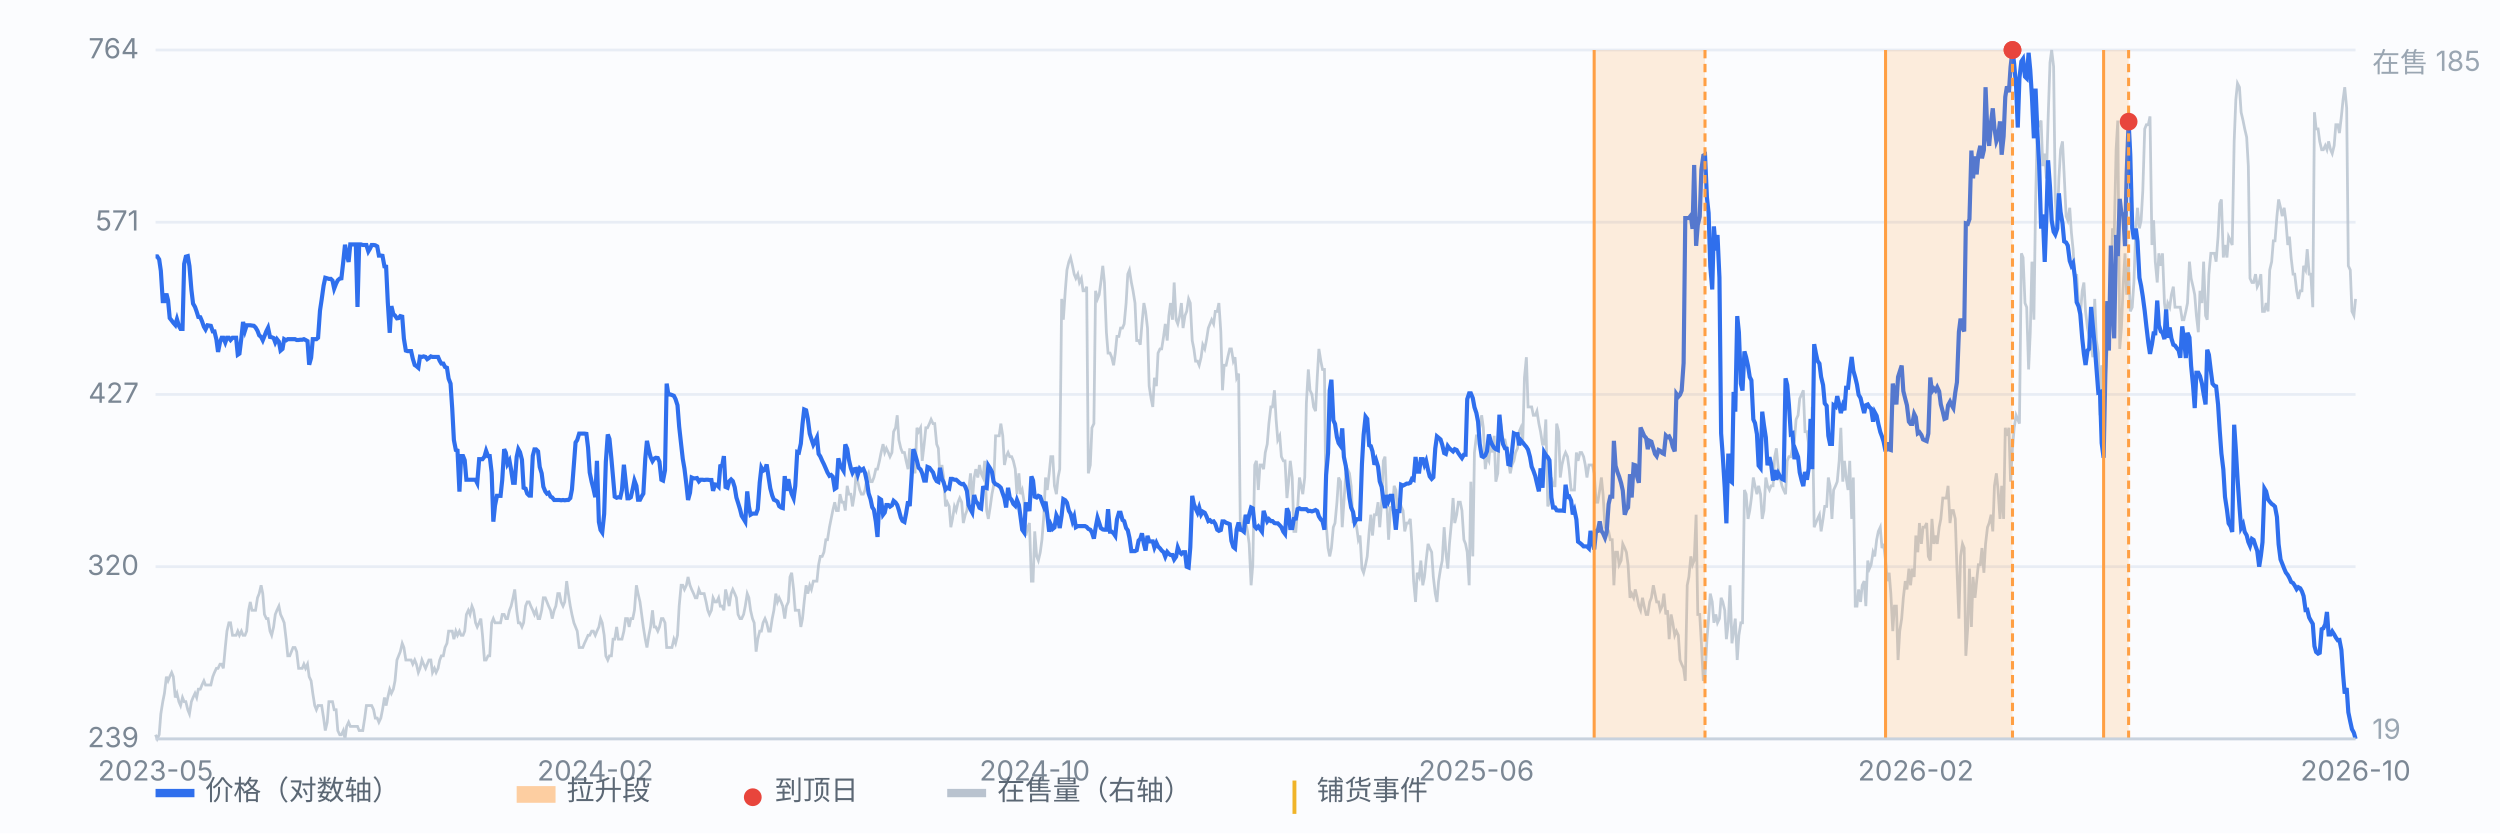
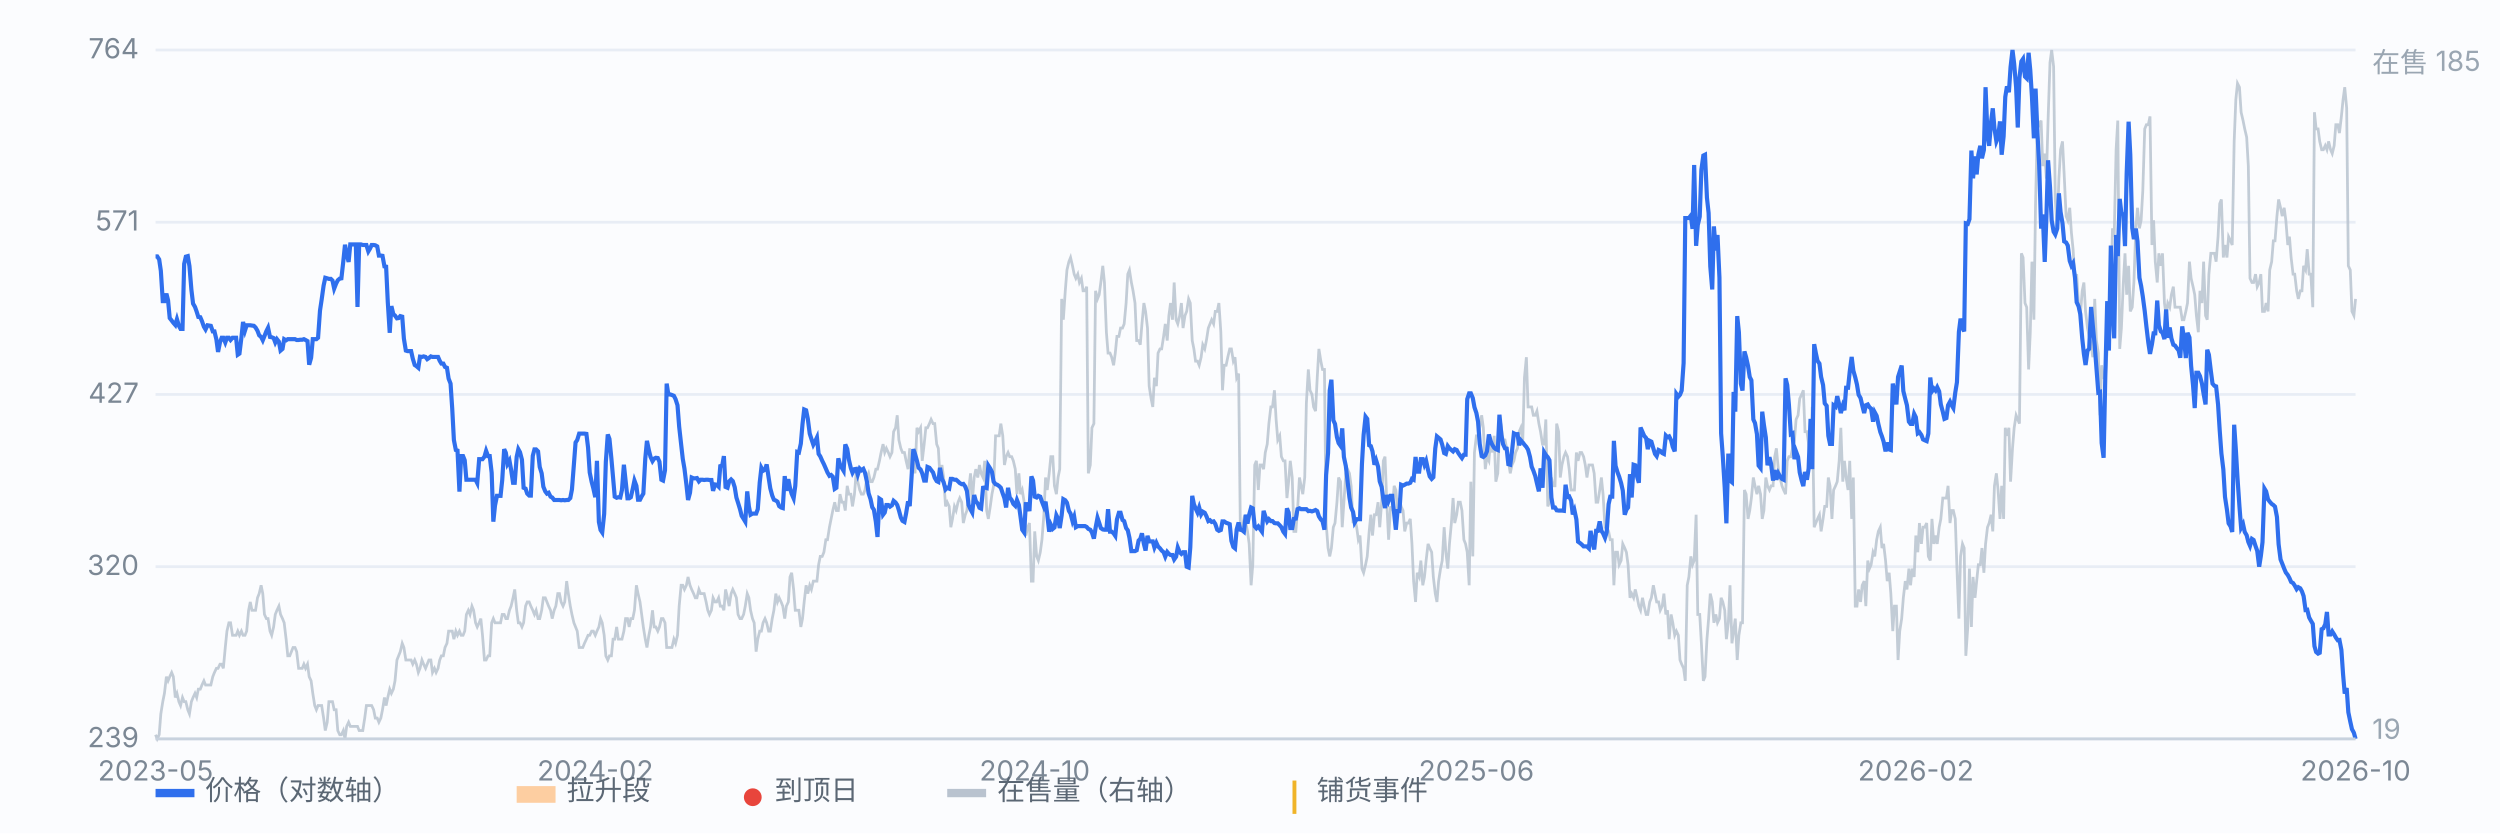
<svg xmlns="http://www.w3.org/2000/svg" viewBox="0 0 900 300" preserveAspectRatio="xMidYMid meet" style="width:100%;max-width:900px;height:auto;display:block" font-family="-apple-system,Segoe UI,Microsoft YaHei,sans-serif" font-size="10">
  <rect x="0" y="0" width="900" height="300" fill="#fbfcfe" />
  <line x1="56" y1="266.0" x2="848" y2="266.0" stroke="#e8edf5" stroke-width="1" />
  <text x="50" y="269.0" text-anchor="end" fill="#7b8794">239</text>
  <line x1="56" y1="204.0" x2="848" y2="204.0" stroke="#e8edf5" stroke-width="1" />
  <text x="50" y="207.0" text-anchor="end" fill="#7b8794">320</text>
  <line x1="56" y1="142.0" x2="848" y2="142.0" stroke="#e8edf5" stroke-width="1" />
  <text x="50" y="145.0" text-anchor="end" fill="#7b8794">427</text>
  <line x1="56" y1="80.0" x2="848" y2="80.0" stroke="#e8edf5" stroke-width="1" />
  <text x="50" y="83.0" text-anchor="end" fill="#7b8794">571</text>
  <line x1="56" y1="18.0" x2="848" y2="18.0" stroke="#e8edf5" stroke-width="1" />
  <text x="50" y="21.0" text-anchor="end" fill="#7b8794">764</text>
  <path d="M56.0 264.5 L56.6 266.0 L57.3 264.5 L57.9 257.0 L58.6 252.6 L59.2 249.6 L59.9 243.6 L60.5 245.1 L61.1 243.6 L61.8 242.1 L62.4 243.6 L63.1 251.1 L63.7 249.6 L64.4 252.6 L65.0 254.0 L65.7 251.1 L66.3 252.6 L66.9 252.6 L67.6 255.5 L68.2 257.0 L68.9 252.6 L69.5 251.1 L70.2 249.6 L70.8 251.1 L71.4 248.1 L72.1 248.1 L72.7 246.6 L73.4 245.1 L74.0 246.6 L74.7 246.6 L75.3 246.6 L75.9 246.6 L76.6 243.6 L77.2 242.1 L77.9 240.6 L78.5 240.6 L79.2 239.1 L79.8 239.1 L80.4 240.6 L81.1 233.1 L81.7 227.2 L82.4 224.2 L83.0 224.2 L83.7 228.7 L84.3 228.7 L85.0 228.7 L85.6 227.2 L86.2 228.7 L86.9 227.2 L87.5 228.7 L88.2 228.7 L88.8 227.2 L89.5 219.7 L90.1 216.7 L90.7 219.7 L91.4 219.7 L92.0 219.7 L92.7 215.2 L93.3 213.7 L94.0 210.7 L94.6 213.7 L95.2 221.2 L95.9 222.7 L96.5 222.7 L97.2 227.2 L97.8 228.7 L98.5 225.7 L99.1 221.2 L99.7 219.7 L100.4 218.2 L101.0 221.2 L101.7 222.7 L102.3 224.2 L103.0 230.1 L103.6 236.1 L104.3 236.1 L104.9 234.6 L105.5 233.1 L106.2 233.1 L106.8 234.6 L107.5 240.6 L108.1 240.6 L108.8 240.6 L109.4 239.1 L110.0 240.6 L110.7 239.1 L111.3 243.6 L112.0 245.1 L112.6 249.6 L113.3 254.0 L113.9 255.5 L114.5 254.0 L115.2 254.0 L115.8 254.0 L116.5 258.5 L117.1 263.0 L117.8 260.0 L118.4 252.6 L119.1 252.6 L119.7 252.6 L120.3 255.5 L121.0 255.5 L121.6 263.0 L122.3 264.5 L122.9 264.5 L123.6 263.0 L124.2 266.0 L124.8 261.5 L125.5 260.0 L126.1 261.5 L126.8 261.5 L127.4 261.5 L128.1 261.5 L128.7 261.5 L129.3 263.0 L130.0 263.0 L130.6 263.0 L131.3 258.5 L131.9 254.0 L132.6 254.0 L133.2 254.0 L133.8 254.0 L134.5 255.5 L135.1 258.5 L135.8 258.5 L136.4 260.0 L137.1 258.5 L137.7 255.5 L138.4 251.1 L139.0 254.0 L139.6 251.1 L140.3 248.1 L140.9 249.6 L141.6 248.1 L142.2 245.1 L142.9 237.6 L143.5 236.1 L144.1 234.6 L144.8 231.6 L145.4 233.1 L146.1 237.6 L146.7 237.6 L147.4 237.6 L148.0 237.6 L148.6 239.1 L149.3 237.6 L149.9 239.1 L150.6 242.1 L151.2 240.6 L151.9 237.6 L152.5 239.1 L153.2 240.6 L153.8 239.1 L154.4 237.6 L155.1 237.6 L155.7 242.1 L156.4 240.6 L157.0 242.1 L157.7 240.6 L158.3 237.6 L158.9 236.1 L159.6 236.1 L160.2 233.1 L160.9 231.6 L161.5 227.2 L162.2 227.2 L162.8 227.2 L163.4 230.1 L164.1 227.2 L164.7 228.7 L165.4 227.2 L166.0 228.7 L166.7 228.7 L167.3 227.2 L167.9 221.2 L168.6 219.7 L169.2 221.2 L169.9 218.2 L170.5 219.7 L171.2 224.2 L171.8 225.7 L172.5 224.2 L173.1 222.7 L173.7 228.7 L174.4 237.6 L175.0 237.6 L175.7 236.1 L176.3 236.1 L177.0 224.2 L177.6 222.7 L178.2 224.2 L178.9 224.2 L179.5 224.2 L180.2 224.2 L180.8 221.2 L181.5 221.2 L182.1 222.7 L182.7 222.7 L183.4 219.7 L184.0 218.2 L184.7 215.2 L185.3 212.2 L186.0 219.7 L186.6 224.2 L187.2 224.2 L187.9 225.7 L188.5 224.2 L189.2 218.2 L189.8 216.7 L190.5 216.7 L191.1 218.2 L191.8 219.7 L192.4 221.2 L193.0 219.7 L193.7 222.7 L194.3 222.7 L195.0 219.7 L195.6 215.2 L196.3 215.2 L196.9 216.7 L197.5 218.2 L198.2 219.7 L198.8 222.7 L199.5 219.7 L200.1 218.2 L200.8 213.7 L201.4 213.7 L202.0 216.7 L202.7 218.2 L203.3 216.7 L204.0 209.2 L204.6 213.7 L205.3 218.2 L205.9 221.2 L206.6 224.2 L207.2 225.7 L207.8 227.2 L208.5 233.1 L209.1 233.1 L209.8 233.1 L210.4 231.6 L211.1 230.1 L211.7 228.7 L212.3 228.7 L213.0 227.2 L213.6 227.2 L214.3 228.7 L214.9 227.2 L215.6 225.7 L216.2 222.7 L216.8 224.2 L217.5 228.7 L218.1 236.1 L218.8 237.6 L219.4 236.1 L220.1 236.1 L220.7 230.1 L221.3 230.1 L222.0 225.7 L222.6 230.1 L223.3 230.1 L223.9 230.1 L224.6 227.2 L225.2 222.7 L225.9 222.7 L226.5 225.7 L227.1 222.7 L227.8 222.7 L228.4 219.7 L229.1 210.7 L229.7 213.7 L230.4 216.7 L231.0 221.2 L231.6 225.7 L232.3 230.1 L232.9 233.1 L233.6 228.7 L234.2 225.7 L234.9 219.7 L235.5 225.7 L236.1 225.7 L236.8 227.2 L237.4 225.7 L238.1 222.7 L238.7 222.7 L239.4 224.2 L240.0 233.1 L240.6 233.1 L241.3 233.1 L241.9 233.1 L242.6 230.1 L243.2 231.6 L243.9 228.7 L244.5 218.2 L245.2 210.7 L245.8 210.7 L246.4 212.2 L247.1 210.7 L247.7 207.7 L248.4 210.7 L249.0 212.2 L249.7 213.7 L250.3 215.2 L250.9 215.2 L251.6 212.2 L252.2 213.7 L252.9 213.7 L253.5 213.7 L254.2 216.7 L254.8 219.7 L255.4 221.2 L256.1 219.7 L256.7 215.2 L257.4 216.7 L258.0 216.7 L258.7 215.2 L259.3 218.2 L260.0 218.2 L260.6 219.7 L261.2 212.2 L261.9 215.2 L262.5 218.2 L263.2 213.7 L263.8 212.2 L264.5 213.7 L265.1 215.2 L265.7 221.2 L266.4 222.7 L267.0 222.7 L267.7 221.2 L268.3 218.2 L269.0 213.7 L269.6 215.2 L270.2 219.7 L270.9 222.7 L271.5 224.2 L272.2 234.6 L272.8 230.1 L273.5 227.2 L274.1 227.2 L274.7 224.2 L275.4 222.7 L276.0 224.2 L276.7 227.2 L277.3 227.2 L278.0 222.7 L278.6 219.7 L279.3 213.7 L279.9 216.7 L280.5 215.2 L281.2 216.7 L281.8 218.2 L282.5 222.7 L283.1 218.2 L283.8 216.7 L284.4 207.7 L285.0 206.2 L285.7 212.2 L286.3 219.7 L287.0 219.7 L287.6 219.7 L288.3 225.7 L288.9 222.7 L289.5 216.7 L290.2 210.7 L290.8 213.7 L291.5 210.7 L292.1 212.2 L292.8 209.2 L293.4 209.2 L294.1 209.2 L294.7 203.3 L295.3 200.3 L296.0 200.3 L296.6 198.8 L297.3 194.3 L297.9 194.3 L298.6 189.8 L299.2 186.8 L299.8 183.8 L300.5 180.8 L301.1 183.8 L301.8 183.8 L302.4 177.9 L303.1 180.8 L303.7 180.8 L304.3 183.8 L305.0 174.9 L305.6 177.9 L306.3 177.9 L306.9 182.3 L307.6 177.9 L308.2 170.4 L308.8 173.4 L309.5 176.4 L310.1 177.9 L310.8 177.9 L311.4 176.4 L312.1 171.9 L312.7 170.4 L313.4 173.4 L314.0 173.4 L314.6 171.9 L315.3 168.9 L315.9 168.9 L316.6 165.9 L317.2 162.9 L317.9 159.9 L318.5 162.9 L319.1 161.4 L319.8 162.9 L320.4 164.4 L321.1 162.9 L321.7 155.4 L322.4 154.0 L323.0 149.5 L323.6 158.4 L324.3 161.4 L324.9 162.9 L325.6 162.9 L326.2 165.9 L326.9 168.9 L327.5 161.4 L328.1 170.4 L328.8 167.4 L329.4 170.4 L330.1 154.0 L330.7 155.4 L331.4 154.0 L332.0 165.9 L332.7 159.9 L333.3 154.0 L333.9 154.0 L334.6 152.5 L335.2 151.0 L335.9 152.5 L336.5 152.5 L337.2 159.9 L337.8 161.4 L338.4 171.9 L339.1 167.4 L339.7 171.9 L340.4 182.3 L341.0 180.8 L341.7 182.3 L342.3 189.8 L342.9 186.8 L343.6 182.3 L344.2 183.8 L344.9 180.8 L345.5 179.3 L346.2 180.8 L346.8 188.3 L347.5 185.3 L348.1 183.8 L348.7 176.4 L349.4 170.4 L350.0 180.8 L350.7 171.9 L351.3 168.9 L352.0 171.9 L352.6 167.4 L353.2 170.4 L353.9 171.9 L354.5 165.9 L355.2 183.8 L355.8 186.8 L356.5 182.3 L357.1 177.9 L357.7 174.9 L358.4 156.9 L359.0 156.9 L359.7 156.9 L360.3 152.5 L361.0 156.9 L361.6 167.4 L362.2 164.4 L362.9 162.9 L363.5 164.4 L364.2 164.4 L364.8 165.9 L365.5 168.9 L366.1 177.9 L366.8 170.4 L367.4 177.9 L368.0 176.4 L368.7 180.8 L369.3 192.8 L370.0 189.8 L370.6 188.3 L371.3 209.2 L371.9 209.2 L372.5 191.3 L373.2 200.3 L373.8 201.8 L374.5 198.8 L375.1 194.3 L375.8 185.3 L376.4 171.9 L377.0 176.4 L377.7 170.4 L378.3 164.4 L379.0 164.4 L379.6 174.9 L380.3 177.9 L380.9 171.9 L381.5 168.9 L382.2 107.6 L382.8 115.1 L383.5 104.7 L384.1 97.2 L384.8 94.2 L385.4 92.7 L386.1 95.7 L386.7 98.7 L387.3 100.2 L388.0 98.7 L388.6 101.7 L389.3 100.2 L389.9 104.7 L390.6 104.7 L391.2 103.2 L391.8 170.4 L392.5 167.4 L393.1 154.0 L393.8 152.5 L394.4 104.7 L395.1 107.6 L395.7 106.1 L396.3 101.7 L397.0 95.7 L397.6 101.7 L398.3 119.6 L398.9 127.1 L399.6 127.1 L400.2 128.6 L400.9 131.5 L401.5 127.1 L402.1 121.1 L402.8 121.1 L403.4 118.1 L404.1 118.1 L404.7 116.6 L405.4 109.1 L406.0 98.7 L406.6 97.2 L407.3 101.7 L407.9 104.7 L408.6 109.1 L409.2 122.6 L409.9 122.6 L410.5 124.1 L411.1 116.6 L411.8 109.1 L412.4 112.1 L413.1 118.1 L413.7 139.0 L414.4 143.5 L415.0 146.5 L415.6 136.0 L416.3 139.0 L416.9 127.1 L417.6 125.6 L418.2 125.6 L418.9 121.1 L419.5 116.6 L420.2 122.6 L420.8 113.6 L421.4 109.1 L422.1 115.1 L422.7 101.7 L423.4 115.1 L424.0 116.6 L424.7 113.6 L425.3 109.1 L425.9 118.1 L426.6 113.6 L427.2 112.1 L427.9 107.6 L428.5 109.1 L429.2 122.6 L429.8 125.6 L430.4 130.0 L431.1 130.0 L431.7 131.5 L432.4 128.6 L433.0 124.1 L433.7 125.6 L434.3 122.6 L435.0 118.1 L435.6 116.6 L436.2 115.1 L436.9 116.6 L437.5 112.1 L438.2 112.1 L438.8 109.1 L439.5 119.6 L440.1 140.5 L440.7 131.5 L441.4 131.5 L442.0 128.6 L442.7 125.6 L443.3 125.6 L444.0 130.0 L444.6 128.6 L445.2 136.0 L445.9 134.5 L446.5 188.3 L447.2 189.8 L447.8 186.8 L448.5 188.3 L449.1 191.3 L449.7 195.8 L450.4 210.7 L451.0 203.3 L451.7 167.4 L452.3 165.9 L453.0 176.4 L453.6 167.4 L454.3 167.4 L454.9 168.9 L455.5 162.9 L456.2 159.9 L456.8 152.5 L457.5 146.5 L458.1 146.5 L458.8 140.5 L459.4 151.0 L460.0 158.4 L460.7 156.9 L461.3 164.4 L462.0 165.9 L462.6 165.9 L463.3 179.3 L463.9 173.4 L464.5 165.9 L465.2 171.9 L465.8 191.3 L466.5 191.3 L467.1 183.8 L467.8 171.9 L468.4 174.9 L469.0 177.9 L469.7 171.9 L470.3 145.0 L471.0 133.0 L471.6 140.5 L472.3 142.0 L472.9 146.5 L473.6 148.0 L474.2 136.0 L474.8 125.6 L475.5 130.0 L476.1 133.0 L476.8 133.0 L477.4 188.3 L478.1 197.3 L478.7 200.3 L479.3 197.3 L480.0 189.8 L480.6 188.3 L481.3 180.8 L481.9 171.9 L482.6 173.4 L483.2 189.8 L483.8 180.8 L484.5 170.4 L485.1 168.9 L485.8 170.4 L486.4 174.9 L487.1 188.3 L487.7 186.8 L488.4 189.8 L489.0 194.3 L489.6 192.8 L490.3 204.7 L490.9 206.2 L491.6 203.3 L492.2 200.3 L492.9 191.3 L493.5 185.3 L494.1 192.8 L494.8 185.3 L495.4 185.3 L496.1 180.8 L496.7 189.8 L497.4 180.8 L498.0 165.9 L498.6 164.4 L499.3 182.3 L499.9 194.3 L500.6 182.3 L501.2 183.8 L501.9 174.9 L502.5 176.4 L503.1 183.8 L503.8 179.3 L504.4 182.3 L505.1 183.8 L505.7 191.3 L506.4 188.3 L507.0 188.3 L507.7 186.8 L508.3 195.8 L508.9 209.2 L509.6 216.7 L510.2 206.2 L510.9 207.7 L511.5 201.8 L512.2 210.7 L512.8 207.7 L513.4 201.8 L514.1 195.8 L514.7 197.3 L515.4 198.8 L516.0 207.7 L516.7 213.7 L517.3 216.7 L517.9 209.2 L518.6 204.7 L519.2 201.8 L519.9 189.8 L520.5 198.8 L521.2 204.7 L521.8 195.8 L522.5 188.3 L523.1 179.3 L523.7 188.3 L524.4 185.3 L525.0 180.8 L525.7 180.8 L526.3 183.8 L527.0 194.3 L527.6 195.8 L528.2 198.8 L528.9 210.7 L529.5 173.4 L530.2 200.3 L530.8 162.9 L531.5 156.9 L532.1 156.9 L532.7 154.0 L533.4 149.5 L534.0 154.0 L534.7 168.9 L535.3 164.4 L536.0 165.9 L536.6 158.4 L537.2 162.9 L537.9 156.9 L538.5 173.4 L539.2 170.4 L539.8 155.4 L540.5 154.0 L541.1 158.4 L541.8 158.4 L542.4 161.4 L543.0 165.9 L543.7 170.4 L544.3 167.4 L545.0 165.9 L545.6 162.9 L546.3 161.4 L546.9 155.4 L547.5 154.0 L548.2 158.4 L548.8 136.0 L549.5 128.6 L550.1 146.5 L550.8 146.5 L551.4 146.5 L552.0 149.5 L552.7 149.5 L553.3 148.0 L554.0 152.5 L554.6 155.4 L555.3 159.9 L555.9 159.9 L556.5 151.0 L557.2 182.3 L557.8 180.8 L558.5 171.9 L559.1 174.9 L559.8 174.9 L560.4 152.5 L561.1 155.4 L561.7 171.9 L562.3 167.4 L563.0 164.4 L563.6 162.9 L564.3 164.4 L564.9 168.9 L565.6 176.4 L566.2 176.4 L566.8 176.4 L567.5 162.9 L568.1 165.9 L568.8 162.9 L569.4 162.9 L570.1 164.4 L570.7 167.4 L571.3 171.9 L572.0 167.4 L572.6 167.4 L573.3 167.4 L573.9 170.4 L574.6 180.8 L575.2 180.8 L575.9 176.4 L576.5 171.9 L577.1 177.9 L577.8 189.8 L578.4 189.8 L579.1 191.3 L579.7 194.3 L580.4 194.3 L581.0 210.7 L581.6 198.8 L582.3 198.8 L582.9 203.3 L583.6 201.8 L584.2 195.8 L584.9 197.3 L585.5 198.8 L586.1 203.3 L586.8 215.2 L587.4 213.7 L588.1 215.2 L588.7 212.2 L589.4 215.2 L590.0 218.2 L590.6 219.7 L591.3 215.2 L591.9 218.2 L592.6 221.2 L593.2 221.2 L593.9 216.7 L594.5 215.2 L595.2 210.7 L595.8 213.7 L596.4 216.7 L597.1 216.7 L597.7 219.7 L598.4 218.2 L599.0 213.7 L599.7 221.2 L600.3 219.7 L600.9 230.1 L601.6 221.2 L602.2 224.2 L602.9 228.7 L603.5 227.2 L604.2 228.7 L604.8 237.6 L605.4 239.1 L606.1 240.6 L606.7 245.1 L607.4 210.7 L608.0 207.7 L608.7 200.3 L609.3 203.3 L609.9 201.8 L610.6 185.3 L611.2 221.2 L611.9 221.2 L612.5 231.6 L613.2 245.1 L613.8 243.6 L614.5 230.1 L615.1 222.7 L615.7 213.7 L616.4 216.7 L617.0 224.2 L617.7 221.2 L618.3 224.2 L619.0 222.7 L619.6 215.2 L620.2 216.7 L620.9 219.7 L621.5 230.1 L622.2 224.2 L622.8 210.7 L623.5 231.6 L624.1 227.2 L624.7 222.7 L625.4 237.6 L626.0 228.7 L626.7 224.2 L627.3 224.2 L628.0 176.4 L628.6 177.9 L629.3 186.8 L629.9 183.8 L630.5 179.3 L631.2 171.9 L631.8 174.9 L632.5 177.9 L633.1 174.9 L633.8 177.9 L634.4 186.8 L635.0 183.8 L635.7 171.9 L636.3 174.9 L637.0 176.4 L637.6 174.9 L638.3 174.9 L638.9 164.4 L639.5 161.4 L640.2 168.9 L640.8 171.9 L641.5 174.9 L642.1 176.4 L642.8 177.9 L643.4 165.9 L644.0 164.4 L644.7 164.4 L645.3 161.4 L646.0 158.4 L646.6 151.0 L647.3 149.5 L647.9 143.5 L648.6 142.0 L649.2 140.5 L649.8 155.4 L650.5 155.4 L651.1 159.9 L651.8 165.9 L652.4 146.5 L653.1 189.8 L653.7 188.3 L654.3 186.8 L655.0 185.3 L655.6 191.3 L656.3 186.8 L656.9 182.3 L657.6 182.3 L658.2 171.9 L658.8 174.9 L659.5 186.8 L660.1 176.4 L660.8 174.9 L661.4 173.4 L662.1 165.9 L662.7 154.0 L663.4 173.4 L664.0 165.9 L664.6 171.9 L665.3 176.4 L665.9 165.9 L666.6 186.8 L667.2 171.9 L667.9 218.2 L668.5 218.2 L669.1 212.2 L669.8 216.7 L670.4 210.7 L671.1 209.2 L671.7 218.2 L672.4 201.8 L673.0 204.7 L673.6 203.3 L674.3 198.8 L674.9 200.3 L675.6 194.3 L676.2 191.3 L676.9 189.8 L677.5 197.3 L678.1 195.8 L678.8 201.8 L679.4 209.2 L680.1 206.2 L680.7 213.7 L681.4 227.2 L682.0 218.2 L682.7 218.2 L683.3 237.6 L683.9 227.2 L684.6 222.7 L685.2 215.2 L685.9 209.2 L686.5 212.2 L687.2 204.7 L687.8 210.7 L688.4 204.7 L689.1 207.7 L689.7 192.8 L690.4 198.8 L691.0 188.3 L691.7 195.8 L692.3 189.8 L692.9 189.8 L693.6 188.3 L694.2 200.3 L694.9 201.8 L695.5 186.8 L696.2 195.8 L696.8 192.8 L697.4 195.8 L698.1 189.8 L698.7 186.8 L699.4 179.3 L700.0 179.3 L700.7 179.3 L701.3 174.9 L702.0 188.3 L702.6 183.8 L703.2 183.8 L703.9 186.8 L704.5 204.7 L705.2 222.7 L705.8 200.3 L706.5 195.8 L707.1 197.3 L707.7 236.1 L708.4 225.7 L709.0 204.7 L709.7 225.7 L710.3 207.7 L711.0 215.2 L711.6 209.2 L712.2 203.3 L712.9 203.3 L713.5 197.3 L714.2 206.2 L714.8 195.8 L715.5 189.8 L716.1 188.3 L716.8 185.3 L717.4 191.3 L718.0 174.9 L718.7 170.4 L719.3 176.4 L720.0 186.8 L720.6 174.9 L721.3 186.8 L721.9 154.0 L722.5 156.9 L723.2 154.0 L723.8 173.4 L724.5 161.4 L725.1 154.0 L725.8 149.5 L726.4 151.0 L727.0 152.5 L727.7 91.2 L728.3 92.7 L729.0 109.1 L729.6 110.6 L730.3 133.0 L730.9 119.6 L731.5 94.2 L732.2 115.1 L732.8 73.3 L733.5 43.4 L734.1 44.9 L734.8 43.4 L735.4 59.8 L736.1 55.3 L736.7 64.3 L737.3 43.4 L738.0 22.5 L738.6 18.0 L739.3 24.0 L739.9 71.8 L740.6 82.2 L741.2 64.3 L741.8 53.9 L742.5 50.9 L743.1 62.8 L743.8 77.8 L744.4 79.3 L745.1 74.8 L745.7 83.7 L746.3 89.7 L747.0 100.2 L747.6 98.7 L748.3 110.6 L748.9 113.6 L749.6 104.7 L750.2 101.7 L750.8 112.1 L751.5 118.1 L752.1 121.1 L752.8 124.1 L753.4 128.6 L754.1 107.6 L754.7 122.6 L755.4 127.1 L756.0 149.5 L756.6 131.5 L757.3 136.0 L757.9 136.0 L758.6 125.6 L759.2 119.6 L759.9 104.7 L760.5 82.2 L761.1 85.2 L761.8 53.9 L762.4 43.4 L763.1 125.6 L763.7 118.1 L764.4 101.7 L765.0 91.2 L765.6 106.1 L766.3 95.7 L766.9 112.1 L767.6 110.6 L768.2 101.7 L768.9 82.2 L769.5 74.8 L770.2 82.2 L770.8 79.3 L771.4 68.8 L772.1 46.4 L772.7 44.9 L773.4 44.9 L774.0 41.9 L774.7 88.2 L775.3 79.3 L775.9 94.2 L776.6 101.7 L777.2 91.2 L777.9 95.7 L778.5 91.2 L779.2 109.1 L779.8 113.6 L780.4 109.1 L781.1 110.6 L781.7 106.1 L782.4 103.2 L783.0 110.6 L783.7 110.6 L784.3 110.6 L784.9 110.6 L785.6 115.1 L786.2 115.1 L786.9 112.1 L787.5 109.1 L788.2 94.2 L788.8 100.2 L789.5 103.2 L790.1 106.1 L790.7 113.6 L791.4 119.6 L792.0 104.7 L792.7 109.1 L793.3 94.2 L794.0 113.6 L794.6 115.1 L795.2 98.7 L795.9 91.2 L796.5 91.2 L797.2 91.2 L797.8 94.2 L798.5 85.2 L799.1 73.3 L799.7 71.8 L800.4 92.7 L801.0 88.2 L801.7 92.7 L802.3 85.2 L803.0 86.7 L803.6 88.2 L804.3 50.9 L804.9 35.9 L805.5 30.0 L806.2 31.4 L806.8 40.4 L807.5 43.4 L808.1 46.4 L808.8 49.4 L809.4 59.8 L810.0 100.2 L810.7 101.7 L811.3 101.7 L812.0 98.7 L812.6 103.2 L813.3 101.7 L813.9 98.7 L814.5 112.1 L815.2 112.1 L815.8 109.1 L816.5 112.1 L817.1 97.2 L817.8 94.2 L818.4 86.7 L819.0 86.7 L819.7 77.8 L820.3 71.8 L821.0 74.8 L821.6 77.8 L822.3 74.8 L822.9 79.3 L823.6 88.2 L824.2 85.2 L824.8 92.7 L825.5 98.7 L826.1 98.7 L826.8 104.7 L827.4 107.6 L828.1 104.7 L828.7 104.7 L829.3 95.7 L830.0 97.2 L830.6 89.7 L831.3 98.7 L831.9 98.7 L832.6 110.6 L833.2 40.4 L833.8 46.4 L834.5 46.4 L835.1 50.9 L835.8 53.9 L836.4 53.9 L837.1 52.4 L837.7 53.9 L838.3 50.9 L839.0 53.9 L839.6 55.3 L840.3 52.4 L840.9 44.9 L841.6 44.9 L842.2 47.9 L842.9 41.9 L843.5 35.9 L844.1 31.4 L844.8 38.9 L845.4 95.7 L846.1 97.2 L846.7 112.1 L847.4 113.6 L848.0 107.6" fill="none" stroke="#b9c3cf" stroke-width="1" opacity="0.85" />
  <text x="854" y="26" fill="#9aa6b2">在售 185</text>
  <text x="854" y="266" fill="#9aa6b2">19</text>
  <path d="M56.0 92.3 L56.6 92.3 L57.3 93.4 L57.9 97.5 L58.6 108.4 L59.2 108.4 L59.9 105.7 L60.5 108.1 L61.1 114.5 L61.8 115.4 L62.4 116.2 L63.1 117.0 L63.7 114.9 L64.4 117.3 L65.0 118.4 L65.7 118.4 L66.3 95.0 L66.9 92.4 L67.6 92.2 L68.2 95.8 L68.9 104.3 L69.5 109.3 L70.2 110.5 L70.8 112.2 L71.4 114.1 L72.1 114.2 L72.7 115.6 L73.4 117.6 L74.0 118.6 L74.7 117.1 L75.3 117.2 L75.9 117.3 L76.6 119.3 L77.2 119.3 L77.9 122.2 L78.5 126.7 L79.2 123.2 L79.8 121.6 L80.4 121.6 L81.1 123.3 L81.7 121.6 L82.4 121.6 L83.0 122.4 L83.7 121.6 L84.3 121.6 L85.0 121.6 L85.6 127.7 L86.2 127.3 L86.9 121.6 L87.5 115.9 L88.2 119.0 L88.8 117.1 L89.5 117.1 L90.1 117.1 L90.7 117.2 L91.4 117.3 L92.0 117.9 L92.7 119.1 L93.3 120.7 L94.0 121.3 L94.6 122.5 L95.2 121.0 L95.9 119.2 L96.5 118.0 L97.2 121.3 L97.8 121.4 L98.5 121.7 L99.1 123.3 L99.7 122.1 L100.4 123.0 L101.0 126.2 L101.7 125.6 L102.3 122.1 L103.0 122.5 L103.6 122.1 L104.3 122.1 L104.9 122.1 L105.5 122.1 L106.2 122.1 L106.8 122.4 L107.5 122.4 L108.1 122.3 L108.8 122.3 L109.4 122.1 L110.0 122.4 L110.7 122.8 L111.3 131.3 L112.0 128.8 L112.6 122.1 L113.3 122.1 L113.9 122.1 L114.5 121.6 L115.2 111.8 L115.8 107.8 L116.5 102.8 L117.1 100.0 L117.8 100.2 L118.4 100.4 L119.1 100.4 L119.7 101.0 L120.3 103.9 L121.0 102.1 L121.6 100.9 L122.3 100.3 L122.9 100.2 L123.6 94.0 L124.2 88.1 L124.8 91.5 L125.5 94.3 L126.1 88.0 L126.8 88.0 L127.4 88.0 L128.1 88.0 L128.7 110.5 L129.3 88.0 L130.0 88.0 L130.6 88.2 L131.3 88.2 L131.9 88.2 L132.6 90.5 L133.2 89.5 L133.8 88.2 L134.5 88.2 L135.1 88.3 L135.8 88.7 L136.4 92.0 L137.1 92.0 L137.7 92.1 L138.4 95.9 L139.0 96.0 L139.6 108.7 L140.3 119.8 L140.9 110.2 L141.6 113.1 L142.2 113.6 L142.9 114.6 L143.5 114.5 L144.1 113.8 L144.8 114.0 L145.4 121.9 L146.1 126.2 L146.7 126.4 L147.4 126.4 L148.0 126.4 L148.6 129.1 L149.3 131.4 L149.9 131.8 L150.6 132.4 L151.2 128.4 L151.9 128.5 L152.5 128.3 L153.2 128.5 L153.8 129.3 L154.4 128.9 L155.1 128.3 L155.7 128.5 L156.4 128.5 L157.0 128.5 L157.7 128.5 L158.3 129.9 L158.9 130.9 L159.6 130.9 L160.2 132.1 L160.9 132.4 L161.5 136.3 L162.2 138.1 L162.8 147.1 L163.4 158.4 L164.1 162.0 L164.7 162.2 L165.4 177.0 L166.0 164.2 L166.7 164.2 L167.3 165.7 L167.9 172.7 L168.6 172.7 L169.2 172.7 L169.9 172.7 L170.5 172.7 L171.2 172.7 L171.8 173.9 L172.5 165.3 L173.1 165.3 L173.7 165.3 L174.4 164.4 L175.0 162.3 L175.7 164.2 L176.3 164.2 L177.0 170.2 L177.6 187.8 L178.2 182.0 L178.9 178.5 L179.5 178.5 L180.2 178.5 L180.8 172.8 L181.5 161.7 L182.1 163.0 L182.7 167.0 L183.4 165.8 L184.0 169.1 L184.7 173.8 L185.3 173.8 L186.0 164.5 L186.6 161.7 L187.2 162.8 L187.9 165.5 L188.5 175.6 L189.2 175.9 L189.8 177.7 L190.5 178.4 L191.1 178.4 L191.8 164.1 L192.4 161.8 L193.0 161.8 L193.7 162.5 L194.3 168.1 L195.0 170.4 L195.6 175.2 L196.3 176.9 L196.9 177.7 L197.5 177.4 L198.2 178.8 L198.8 179.1 L199.5 180.0 L200.1 180.0 L200.8 180.0 L201.4 180.0 L202.0 180.1 L202.7 180.0 L203.3 180.1 L204.0 180.0 L204.6 180.0 L205.3 179.3 L205.9 176.2 L206.6 167.2 L207.2 159.3 L207.8 158.4 L208.5 156.1 L209.1 156.1 L209.8 156.1 L210.4 156.1 L211.1 156.2 L211.7 161.1 L212.3 170.1 L213.0 173.5 L213.6 175.8 L214.3 179.0 L214.9 165.9 L215.6 187.9 L216.2 190.8 L216.8 191.7 L217.5 185.0 L218.1 166.3 L218.8 156.4 L219.4 158.0 L220.1 165.1 L220.7 171.9 L221.3 178.8 L222.0 179.2 L222.6 179.0 L223.3 179.1 L223.9 176.4 L224.6 167.3 L225.2 172.9 L225.9 179.4 L226.5 179.4 L227.1 179.0 L227.8 175.9 L228.4 173.0 L229.1 174.9 L229.7 179.9 L230.4 179.9 L231.0 178.7 L231.6 177.7 L232.3 165.1 L232.9 158.7 L233.6 162.1 L234.2 164.5 L234.9 166.0 L235.5 165.1 L236.1 164.8 L236.8 164.9 L237.4 166.2 L238.1 172.7 L238.7 173.0 L239.4 169.3 L240.0 138.1 L240.6 142.0 L241.3 142.0 L241.9 142.2 L242.6 142.5 L243.2 143.7 L243.9 145.9 L244.5 153.6 L245.2 159.9 L245.8 165.2 L246.4 168.7 L247.1 174.4 L247.7 180.0 L248.4 177.4 L249.0 171.9 L249.7 172.2 L250.3 172.2 L250.9 172.1 L251.6 173.3 L252.2 172.7 L252.9 172.7 L253.5 172.8 L254.2 172.7 L254.8 172.7 L255.4 172.8 L256.1 172.8 L256.7 176.7 L257.4 174.4 L258.0 174.5 L258.7 175.2 L259.3 167.8 L260.0 167.6 L260.6 164.2 L261.2 175.3 L261.9 175.6 L262.5 173.3 L263.2 172.6 L263.8 173.2 L264.5 175.4 L265.1 179.1 L265.7 181.0 L266.4 183.3 L267.0 185.7 L267.7 186.8 L268.3 187.8 L269.0 176.9 L269.6 182.3 L270.2 185.3 L270.9 184.9 L271.5 184.9 L272.2 184.9 L272.8 183.3 L273.5 173.7 L274.1 168.4 L274.7 169.5 L275.4 169.1 L276.0 167.2 L276.7 171.9 L277.3 175.8 L278.0 178.4 L278.6 179.9 L279.3 180.2 L279.9 180.6 L280.5 182.2 L281.2 182.7 L281.8 182.9 L282.5 171.4 L283.1 176.7 L283.8 172.5 L284.4 175.7 L285.0 177.8 L285.7 179.4 L286.3 174.9 L287.0 162.7 L287.6 162.9 L288.3 159.7 L288.9 152.7 L289.5 147.4 L290.2 147.7 L290.8 150.7 L291.5 156.1 L292.1 158.0 L292.8 160.1 L293.4 159.0 L294.1 157.5 L294.7 163.4 L295.3 164.3 L296.0 165.9 L296.6 167.1 L297.3 168.7 L297.9 170.1 L298.6 171.3 L299.2 171.0 L299.8 171.6 L300.5 176.0 L301.1 175.6 L301.8 165.0 L302.4 167.2 L303.1 168.5 L303.7 169.5 L304.3 160.0 L305.0 161.6 L305.6 165.5 L306.3 168.5 L306.9 170.2 L307.6 168.9 L308.2 168.8 L308.8 170.9 L309.5 168.7 L310.1 169.3 L310.8 168.8 L311.4 170.2 L312.1 173.4 L312.7 177.6 L313.4 179.7 L314.0 182.6 L314.6 183.5 L315.3 187.8 L315.9 193.3 L316.6 179.5 L317.2 179.9 L317.9 185.3 L318.5 184.5 L319.1 181.8 L319.8 181.8 L320.4 182.4 L321.1 181.9 L321.7 180.3 L322.4 180.9 L323.0 181.8 L323.6 183.7 L324.3 186.3 L324.9 187.5 L325.6 187.9 L326.2 184.8 L326.9 180.5 L327.5 182.2 L328.1 172.7 L328.8 161.7 L329.4 163.4 L330.1 165.9 L330.7 168.4 L331.4 169.0 L332.0 170.4 L332.7 173.0 L333.3 173.0 L333.9 168.1 L334.6 168.4 L335.2 169.2 L335.9 170.1 L336.5 172.0 L337.2 173.2 L337.8 173.5 L338.4 168.4 L339.1 172.4 L339.7 173.6 L340.4 176.2 L341.0 175.6 L341.7 175.9 L342.3 172.4 L342.9 172.4 L343.6 172.7 L344.2 172.7 L344.9 173.3 L345.5 173.9 L346.2 174.3 L346.8 174.2 L347.5 175.2 L348.1 176.8 L348.7 181.8 L349.4 183.4 L350.0 184.5 L350.7 178.2 L351.3 180.4 L352.0 181.3 L352.6 182.8 L353.2 183.1 L353.9 175.6 L354.5 175.5 L355.2 175.7 L355.8 167.6 L356.5 168.7 L357.1 169.9 L357.7 173.4 L358.4 174.3 L359.0 174.5 L359.7 175.0 L360.3 175.6 L361.0 177.7 L361.6 179.4 L362.2 182.7 L362.9 175.6 L363.5 179.1 L364.2 180.0 L364.8 181.4 L365.5 182.1 L366.1 180.0 L366.8 181.8 L367.4 186.1 L368.0 190.7 L368.7 191.7 L369.3 181.5 L370.0 181.5 L370.6 184.0 L371.3 171.5 L371.9 173.0 L372.5 178.8 L373.2 179.1 L373.8 178.5 L374.5 178.8 L375.1 180.6 L375.8 182.4 L376.4 180.6 L377.0 185.1 L377.7 191.4 L378.3 188.9 L379.0 190.4 L379.6 189.9 L380.3 185.5 L380.9 186.7 L381.5 190.1 L382.2 185.5 L382.8 179.7 L383.5 180.1 L384.1 181.0 L384.8 183.9 L385.4 184.9 L386.1 187.6 L386.7 186.0 L387.3 189.8 L388.0 189.4 L388.6 189.4 L389.3 189.4 L389.9 189.4 L390.6 189.4 L391.2 189.7 L391.8 190.4 L392.5 190.7 L393.1 191.7 L393.8 193.9 L394.4 190.1 L395.1 186.4 L395.7 188.2 L396.3 190.1 L397.0 190.6 L397.6 190.7 L398.3 190.7 L398.9 183.3 L399.6 191.4 L400.2 191.4 L400.9 192.0 L401.5 192.9 L402.1 187.0 L402.8 184.6 L403.4 184.6 L404.1 187.2 L404.7 187.6 L405.4 190.1 L406.0 190.9 L406.6 193.6 L407.3 198.4 L407.9 198.4 L408.6 198.4 L409.2 198.1 L409.9 194.6 L410.5 194.0 L411.1 192.0 L411.8 195.8 L412.4 198.2 L413.1 192.9 L413.7 194.9 L414.4 194.9 L415.0 194.9 L415.6 197.1 L416.3 195.4 L416.9 196.7 L417.6 197.4 L418.2 198.2 L418.9 198.8 L419.5 200.4 L420.2 198.7 L420.8 199.4 L421.4 199.8 L422.1 199.8 L422.7 201.4 L423.4 200.4 L424.0 197.1 L424.7 198.8 L425.3 199.4 L425.9 198.8 L426.6 198.8 L427.2 204.0 L427.9 204.3 L428.5 197.1 L429.2 178.5 L429.8 181.5 L430.4 183.0 L431.1 184.5 L431.7 182.7 L432.4 185.2 L433.0 184.2 L433.7 184.6 L434.3 185.8 L435.0 187.6 L435.6 187.3 L436.2 187.9 L436.9 187.7 L437.5 188.6 L438.2 190.7 L438.8 191.1 L439.5 190.8 L440.1 187.7 L440.7 187.7 L441.4 188.2 L442.0 188.4 L442.7 188.7 L443.3 194.7 L444.0 196.9 L444.6 197.4 L445.2 190.6 L445.9 188.1 L446.5 190.7 L447.2 190.9 L447.8 191.4 L448.5 185.3 L449.1 188.5 L449.7 185.3 L450.4 182.7 L451.0 183.0 L451.7 189.5 L452.3 190.2 L453.0 189.5 L453.6 190.4 L454.3 191.4 L454.9 183.9 L455.5 185.8 L456.2 187.7 L456.8 186.9 L457.5 187.6 L458.1 187.6 L458.8 188.3 L459.4 188.4 L460.0 188.4 L460.7 189.1 L461.3 189.8 L462.0 191.4 L462.6 192.2 L463.3 183.0 L463.9 184.5 L464.5 190.1 L465.2 190.1 L465.8 186.8 L466.5 186.7 L467.1 183.3 L467.8 183.0 L468.4 183.3 L469.0 183.3 L469.7 183.3 L470.3 183.3 L471.0 184.0 L471.6 183.9 L472.3 184.1 L472.9 183.9 L473.6 183.6 L474.2 184.0 L474.8 185.9 L475.5 187.0 L476.1 187.6 L476.8 190.7 L477.4 171.0 L478.1 163.1 L478.7 140.6 L479.3 136.7 L480.0 151.3 L480.6 152.6 L481.3 157.4 L481.9 159.5 L482.6 160.5 L483.2 154.2 L483.8 164.5 L484.5 167.8 L485.1 173.0 L485.8 179.1 L486.4 182.7 L487.1 184.3 L487.7 188.1 L488.4 186.9 L489.0 186.9 L489.6 186.9 L490.3 167.0 L490.9 156.6 L491.6 150.0 L492.2 150.8 L492.9 160.3 L493.5 160.6 L494.1 162.5 L494.8 167.3 L495.4 165.7 L496.1 168.0 L496.7 173.3 L497.4 175.3 L498.0 179.7 L498.6 182.9 L499.3 178.2 L499.9 180.3 L500.6 178.5 L501.2 178.5 L501.9 184.9 L502.5 190.7 L503.1 184.0 L503.8 184.0 L504.4 174.5 L505.1 174.8 L505.7 174.5 L506.4 174.1 L507.0 174.1 L507.7 173.8 L508.3 172.4 L508.9 172.7 L509.6 164.5 L510.2 169.8 L510.9 169.8 L511.5 165.3 L512.2 165.3 L512.8 167.3 L513.4 165.9 L514.1 169.2 L514.7 171.5 L515.4 172.4 L516.0 171.8 L516.7 161.4 L517.3 157.1 L517.9 157.6 L518.6 158.2 L519.2 160.1 L519.9 163.1 L520.5 163.4 L521.2 160.6 L521.8 161.4 L522.5 162.0 L523.1 162.5 L523.7 161.7 L524.4 162.0 L525.0 163.1 L525.7 164.1 L526.3 164.9 L527.0 163.7 L527.6 163.7 L528.2 143.7 L528.9 141.6 L529.5 141.6 L530.2 143.3 L530.8 146.6 L531.5 148.7 L532.1 151.8 L532.7 159.8 L533.4 164.2 L534.0 164.5 L534.7 163.9 L535.3 162.5 L536.0 156.4 L536.6 158.7 L537.2 160.1 L537.9 161.2 L538.5 161.7 L539.2 162.0 L539.8 149.3 L540.5 156.6 L541.1 159.9 L541.8 161.4 L542.4 161.5 L543.0 167.1 L543.7 167.3 L544.3 162.6 L545.0 156.0 L545.6 156.3 L546.3 156.3 L546.9 160.3 L547.5 158.5 L548.2 159.3 L548.8 160.1 L549.5 160.9 L550.1 161.9 L550.8 164.5 L551.4 168.0 L552.0 169.4 L552.7 171.4 L553.3 174.0 L554.0 176.9 L554.6 168.6 L555.3 175.6 L555.9 162.8 L556.5 163.8 L557.2 164.6 L557.8 165.7 L558.5 179.1 L559.1 182.7 L559.8 182.7 L560.4 183.7 L561.1 183.8 L561.7 183.8 L562.3 183.8 L563.0 183.9 L563.6 174.5 L564.3 178.9 L564.9 178.7 L565.6 180.2 L566.2 185.2 L566.8 183.7 L567.5 187.0 L568.1 195.0 L568.8 195.5 L569.4 196.0 L570.1 196.7 L570.7 196.7 L571.3 196.7 L572.0 197.4 L572.6 191.1 L573.3 195.2 L573.9 197.8 L574.6 191.1 L575.2 191.1 L575.9 187.7 L576.5 191.1 L577.1 192.0 L577.8 193.6 L578.4 191.6 L579.1 181.5 L579.7 178.8 L580.4 178.8 L581.0 158.7 L581.6 167.7 L582.3 170.0 L582.9 171.6 L583.6 173.9 L584.2 176.6 L584.9 185.3 L585.5 183.5 L586.1 182.7 L586.8 170.7 L587.4 179.1 L588.1 167.3 L588.7 167.5 L589.4 171.8 L590.0 173.8 L590.6 153.9 L591.3 155.5 L591.9 156.9 L592.6 157.7 L593.2 161.7 L593.9 158.7 L594.5 159.0 L595.2 161.4 L595.8 163.4 L596.4 164.2 L597.1 162.0 L597.7 162.3 L598.4 163.1 L599.0 163.4 L599.7 156.8 L600.3 157.4 L600.9 157.1 L601.6 158.5 L602.2 160.9 L602.9 162.5 L603.5 141.8 L604.2 142.8 L604.8 142.1 L605.4 140.6 L606.1 130.7 L606.7 78.5 L607.4 78.5 L608.0 78.5 L608.7 77.6 L609.3 82.4 L609.9 59.4 L610.6 88.5 L611.2 81.0 L611.9 78.0 L612.5 61.1 L613.2 56.0 L613.8 55.7 L614.5 71.2 L615.1 76.7 L615.7 95.9 L616.4 104.2 L617.0 81.5 L617.7 90.2 L618.3 84.6 L619.0 100.0 L619.6 156.0 L620.2 164.2 L620.9 175.6 L621.5 188.4 L622.2 163.3 L622.8 173.0 L623.5 173.6 L624.1 141.1 L624.7 148.2 L625.4 113.8 L626.0 119.6 L626.7 138.1 L627.3 140.6 L628.0 126.5 L628.6 128.6 L629.3 131.8 L629.9 135.7 L630.5 136.9 L631.2 151.0 L631.8 152.3 L632.5 156.3 L633.1 167.6 L633.8 168.5 L634.4 148.2 L635.0 152.9 L635.7 157.5 L636.3 167.5 L637.0 164.6 L637.6 167.0 L638.3 173.0 L638.9 169.2 L639.5 172.7 L640.2 170.4 L640.8 171.5 L641.5 172.4 L642.1 172.7 L642.8 136.2 L643.4 138.6 L644.0 145.6 L644.7 156.3 L645.3 156.0 L646.0 165.3 L646.6 162.6 L647.3 164.5 L647.9 170.1 L648.6 173.0 L649.2 175.0 L649.8 169.9 L650.5 172.7 L651.1 168.7 L651.8 150.8 L652.4 168.9 L653.1 123.9 L653.7 127.1 L654.3 129.9 L655.0 130.9 L655.6 135.7 L656.3 138.6 L656.9 145.2 L657.6 146.1 L658.2 156.9 L658.8 159.8 L659.5 159.8 L660.1 145.9 L660.8 146.4 L661.4 142.6 L662.1 145.6 L662.7 148.7 L663.4 146.1 L664.0 147.7 L664.6 139.6 L665.3 139.6 L665.9 133.8 L666.6 128.5 L667.2 133.4 L667.9 135.9 L668.5 138.4 L669.1 142.1 L669.8 143.3 L670.4 145.9 L671.1 148.7 L671.7 145.9 L672.4 145.6 L673.0 146.6 L673.6 147.1 L674.3 151.8 L674.9 148.4 L675.6 149.7 L676.2 152.6 L676.9 155.5 L677.5 157.1 L678.1 159.0 L678.8 162.5 L679.4 159.3 L680.1 161.8 L680.7 162.0 L681.4 138.1 L682.0 140.8 L682.7 145.6 L683.3 135.7 L683.9 133.8 L684.6 131.6 L685.2 140.8 L685.9 143.6 L686.5 145.9 L687.2 151.8 L687.8 152.6 L688.4 152.6 L689.1 149.0 L689.7 150.2 L690.4 156.0 L691.0 155.6 L691.7 156.6 L692.3 158.2 L692.9 158.5 L693.6 158.8 L694.2 156.1 L694.9 135.9 L695.5 140.9 L696.2 139.9 L696.8 140.6 L697.4 139.4 L698.1 140.9 L698.7 145.6 L699.4 148.2 L700.0 150.8 L700.7 150.5 L701.3 145.9 L702.0 144.6 L702.6 145.9 L703.2 146.9 L703.9 141.3 L704.5 137.6 L705.2 119.5 L705.8 114.7 L706.5 118.0 L707.1 119.3 L707.7 80.4 L708.4 80.6 L709.0 78.9 L709.7 54.2 L710.3 64.2 L711.0 56.3 L711.6 62.8 L712.2 55.7 L712.9 52.5 L713.5 57.0 L714.2 54.0 L714.8 31.4 L715.5 48.6 L716.1 52.5 L716.8 43.7 L717.4 39.0 L718.0 46.2 L718.7 50.9 L719.3 49.4 L720.0 43.7 L720.6 55.7 L721.3 49.1 L721.9 34.9 L722.5 31.1 L723.2 33.2 L723.8 24.2 L724.5 18.0 L725.1 23.0 L725.8 31.4 L726.4 45.9 L727.0 28.0 L727.7 22.1 L728.3 21.2 L729.0 27.6 L729.6 28.2 L730.3 19.0 L730.9 25.3 L731.5 34.9 L732.2 49.8 L732.8 31.9 L733.5 48.3 L734.1 59.4 L734.8 82.3 L735.4 77.2 L736.1 94.3 L736.7 78.2 L737.3 57.7 L738.0 67.3 L738.6 79.3 L739.3 83.4 L739.9 84.4 L740.6 82.3 L741.2 69.6 L741.8 76.3 L742.5 80.4 L743.1 86.9 L743.8 87.3 L744.4 88.4 L745.1 93.9 L745.7 95.6 L746.3 94.7 L747.0 100.0 L747.6 108.8 L748.3 110.3 L748.9 113.1 L749.6 121.8 L750.2 127.4 L750.8 131.4 L751.5 126.2 L752.1 125.6 L752.8 110.5 L753.4 117.1 L754.1 124.4 L754.7 132.3 L755.4 141.3 L756.0 141.1 L756.6 159.5 L757.3 164.8 L757.9 135.9 L758.6 108.4 L759.2 126.2 L759.9 88.4 L760.5 109.5 L761.1 121.8 L761.8 84.6 L762.4 92.2 L763.1 71.6 L763.7 76.7 L764.4 77.3 L765.0 88.6 L765.6 62.5 L766.3 43.8 L766.9 55.7 L767.6 82.1 L768.2 86.1 L768.9 82.3 L769.5 86.9 L770.2 100.0 L770.8 102.9 L771.4 106.7 L772.1 112.0 L772.7 117.5 L773.4 123.4 L774.0 127.4 L774.7 123.9 L775.3 120.0 L775.9 120.0 L776.6 108.2 L777.2 117.1 L777.9 119.3 L778.5 119.8 L779.2 122.1 L779.8 111.4 L780.4 121.6 L781.1 117.9 L781.7 121.8 L782.4 124.1 L783.0 124.4 L783.7 125.4 L784.3 126.1 L784.9 128.8 L785.6 117.5 L786.2 121.6 L786.9 128.9 L787.5 119.8 L788.2 121.5 L788.8 131.7 L789.5 138.8 L790.1 146.9 L790.7 134.2 L791.4 134.2 L792.0 135.4 L792.7 138.1 L793.3 141.8 L794.0 145.6 L794.6 125.9 L795.2 127.7 L795.9 133.5 L796.5 138.1 L797.2 138.9 L797.8 139.1 L798.5 145.6 L799.1 155.0 L799.7 163.2 L800.4 169.0 L801.0 178.9 L801.7 183.5 L802.3 188.4 L803.0 189.5 L803.6 191.5 L804.3 152.9 L804.9 161.8 L805.5 172.1 L806.2 182.3 L806.8 190.0 L807.5 188.7 L808.1 191.5 L808.8 192.7 L809.4 195.1 L810.0 196.5 L810.7 194.0 L811.3 194.4 L812.0 196.6 L812.6 198.3 L813.3 204.0 L813.9 200.2 L814.5 195.2 L815.2 175.9 L815.8 176.9 L816.5 179.8 L817.1 180.6 L817.8 181.4 L818.4 181.8 L819.0 182.4 L819.7 186.1 L820.3 195.9 L821.0 201.4 L821.6 202.9 L822.3 204.7 L822.9 206.1 L823.6 207.0 L824.2 208.1 L824.8 209.5 L825.5 209.9 L826.1 210.8 L826.8 212.1 L827.4 211.4 L828.1 211.8 L828.7 212.9 L829.3 214.6 L830.0 219.6 L830.6 219.5 L831.3 222.3 L831.9 223.4 L832.6 224.6 L833.2 232.6 L833.8 234.7 L834.5 235.3 L835.1 235.0 L835.8 226.5 L836.4 226.2 L837.1 224.7 L837.7 220.3 L838.3 228.4 L839.0 228.4 L839.6 227.3 L840.3 228.4 L840.9 229.5 L841.6 230.5 L842.2 230.4 L842.9 234.0 L843.5 242.7 L844.1 249.7 L844.8 247.7 L845.4 256.4 L846.1 259.8 L846.7 262.5 L847.4 263.8 L848.0 266.0" fill="none" stroke="#2f6fed" stroke-width="1.5" />
-   <rect x="573.9" y="18" width="39.9" height="248" fill="#ff9f43" opacity="0.18" />
-   <line x1="573.9" y1="18" x2="573.9" y2="266" stroke="#ff9f43" stroke-width="1.1" />
-   <line x1="613.8" y1="18" x2="613.8" y2="266" stroke="#ff9f43" stroke-width="1.1" stroke-dasharray="3 2" />
-   <circle cx="724.5" cy="18.0" r="3.2" fill="#e8453c" />
-   <rect x="678.8" y="18" width="45.7" height="248" fill="#ff9f43" opacity="0.18" />
-   <line x1="678.8" y1="18" x2="678.8" y2="266" stroke="#ff9f43" stroke-width="1.1" />
-   <line x1="724.5" y1="18" x2="724.5" y2="266" stroke="#ff9f43" stroke-width="1.1" stroke-dasharray="3 2" />
-   <circle cx="724.5" cy="18.0" r="3.2" fill="#e8453c" />
-   <rect x="757.3" y="18" width="9.0" height="248" fill="#ff9f43" opacity="0.18" />
-   <line x1="757.3" y1="18" x2="757.3" y2="266" stroke="#ff9f43" stroke-width="1.1" />
-   <line x1="766.3" y1="18" x2="766.3" y2="266" stroke="#ff9f43" stroke-width="1.1" stroke-dasharray="3 2" />
-   <circle cx="766.3" cy="43.8" r="3.2" fill="#e8453c" />
  <line x1="56" y1="266" x2="848" y2="266" stroke="#c8d2de" stroke-width="1" />
  <text x="56.0" y="281" text-anchor="middle" fill="#7b8794">2023-05</text>
  <text x="214.3" y="281" text-anchor="middle" fill="#7b8794">2024-02</text>
  <text x="372.5" y="281" text-anchor="middle" fill="#7b8794">2024-10</text>
  <text x="531.5" y="281" text-anchor="middle" fill="#7b8794">2025-06</text>
  <text x="689.7" y="281" text-anchor="middle" fill="#7b8794">2026-02</text>
  <text x="848.0" y="281" text-anchor="middle" fill="#7b8794">2026-10</text>
  <g transform="translate(56,292)">
    <rect x="0" y="-8" width="14" height="3" fill="#2f6fed" />
    <text x="18" y="-4" fill="#5b6774">价格（对数轴）</text>
    <rect x="130" y="-9" width="14" height="6" fill="#ff9f43" opacity="0.5" />
    <text x="148" y="-4" fill="#5b6774">拉升段</text>
    <circle cx="215" cy="-5" r="3.2" fill="#e8453c" />
    <text x="223" y="-4" fill="#5b6774">到顶日</text>
    <rect x="285" y="-8" width="14" height="3" fill="#b9c3cf" />
    <text x="303" y="-4" fill="#5b6774">在售量（右轴）</text>
    <line x1="410" y1="-11" x2="410" y2="1" stroke="#f0b429" stroke-width="1.4" />
    <text x="418" y="-4" fill="#5b6774">铺货事件</text>
  </g>
</svg>
